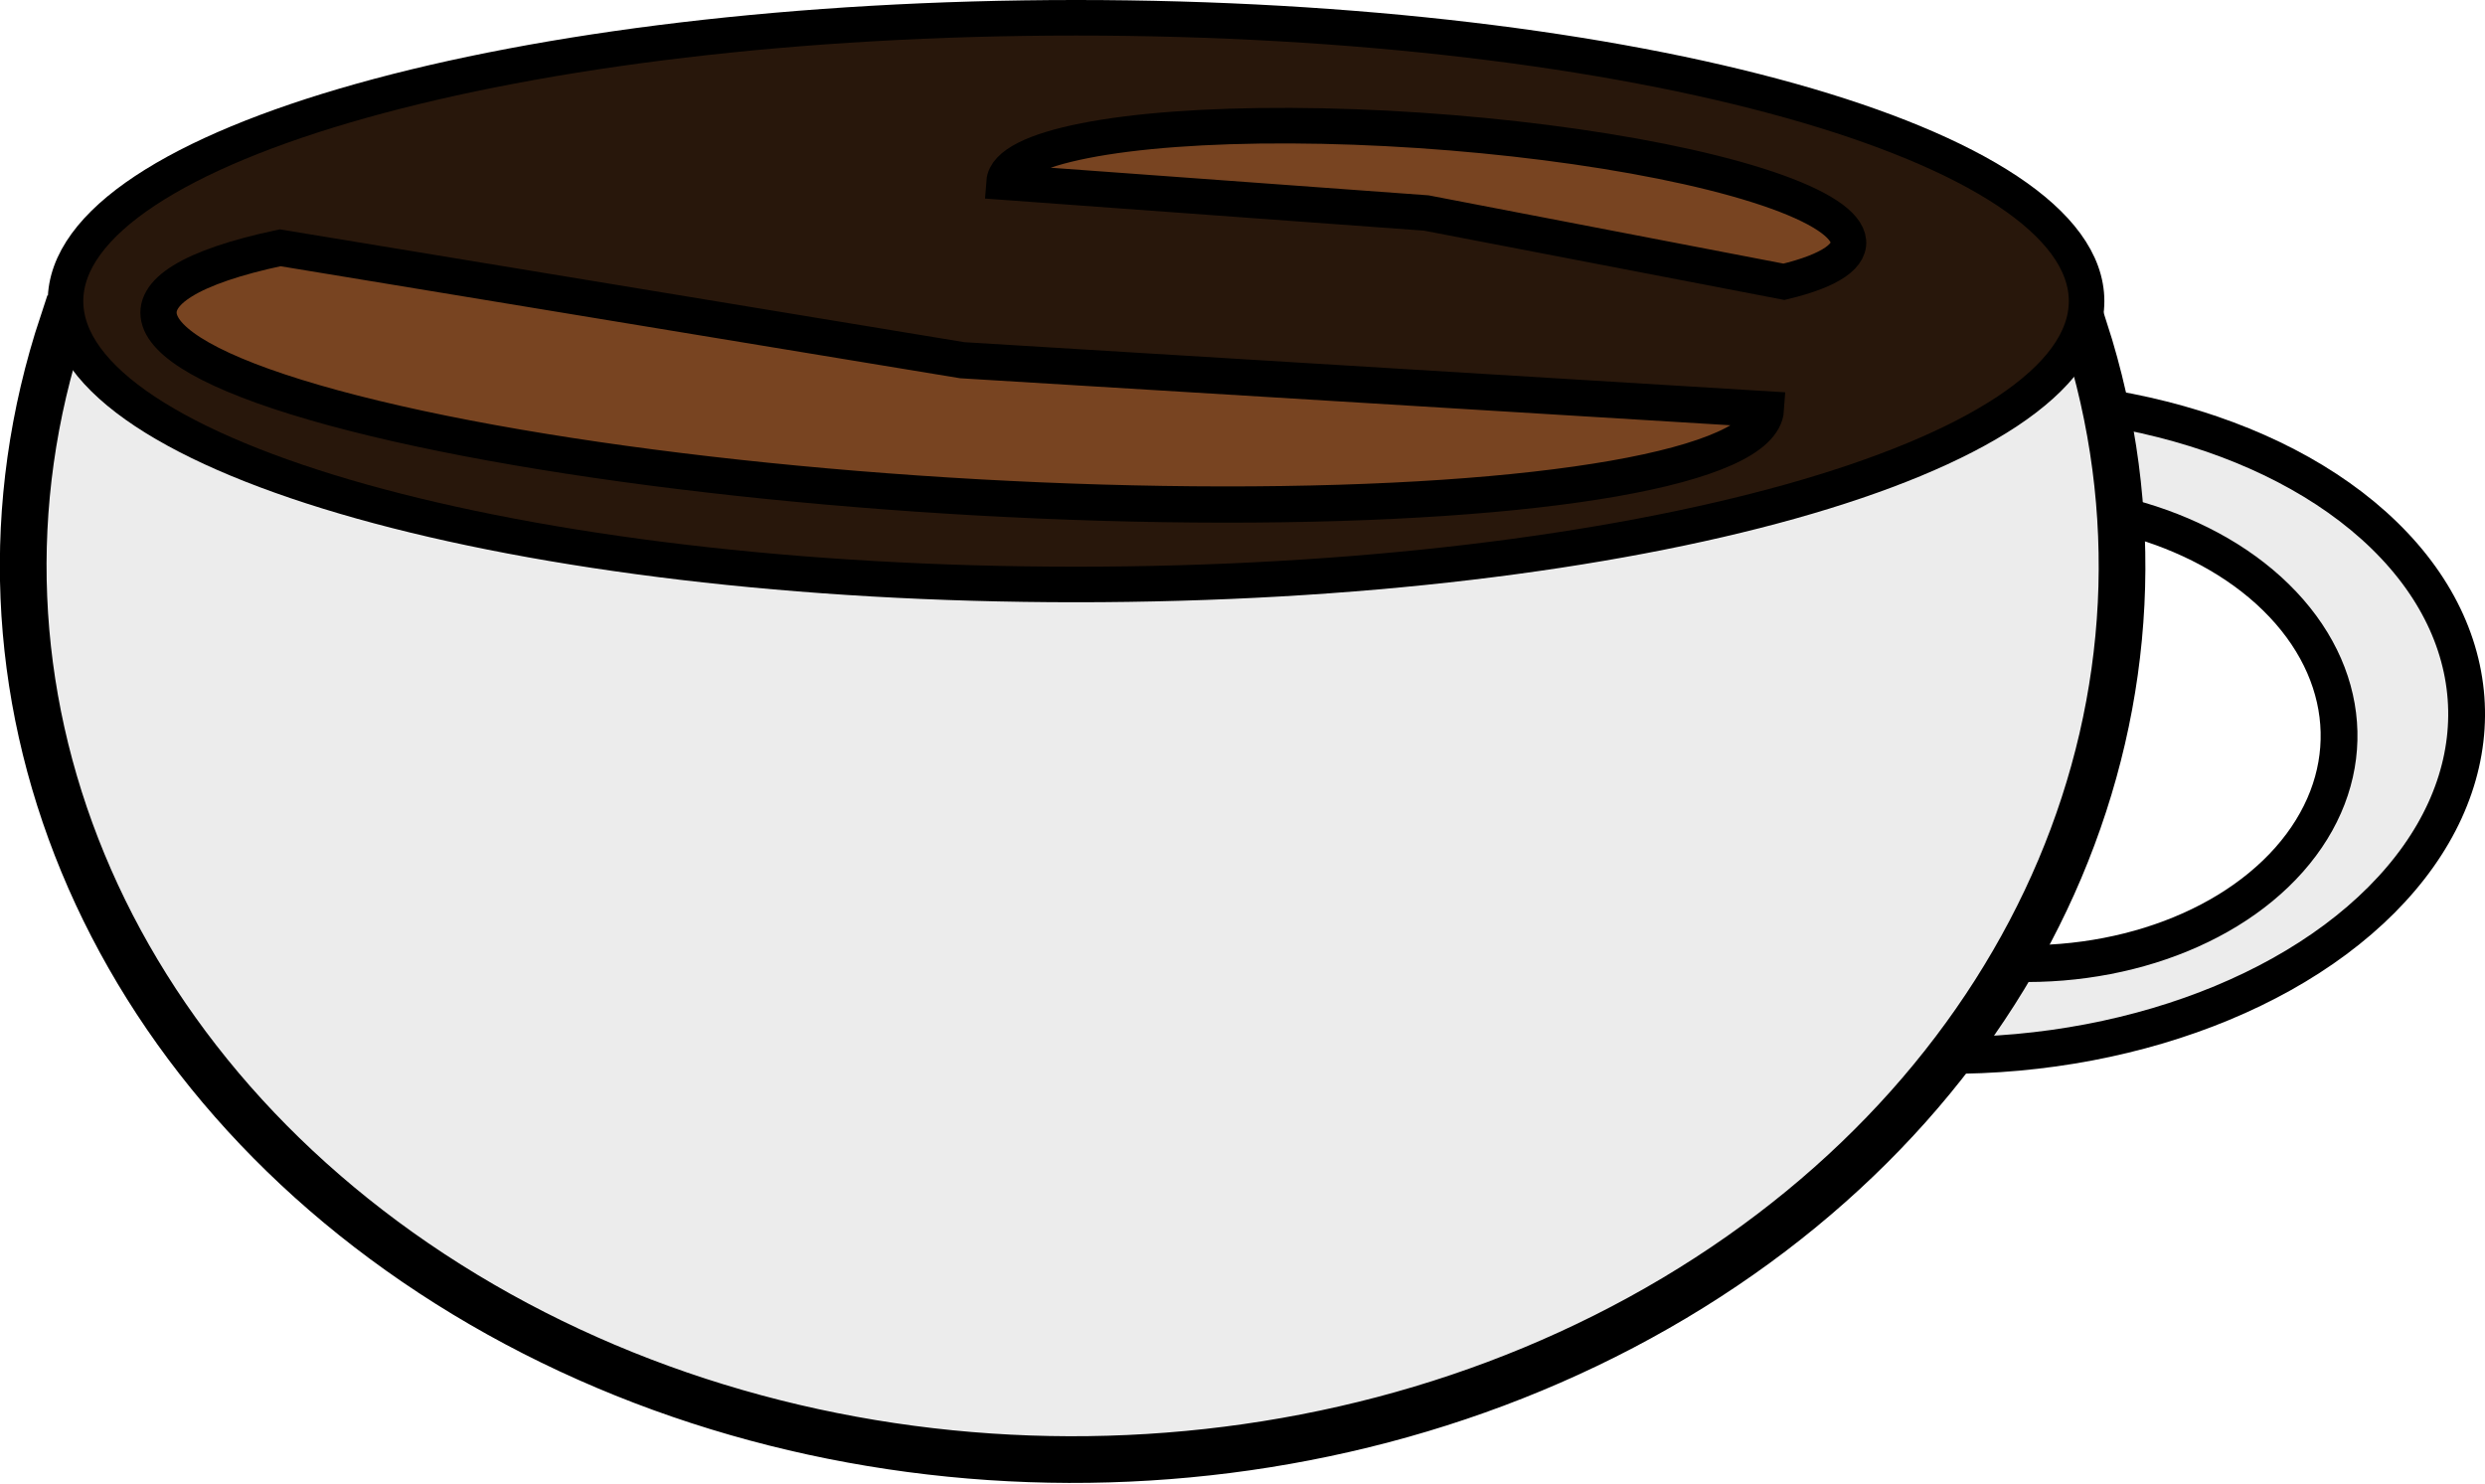
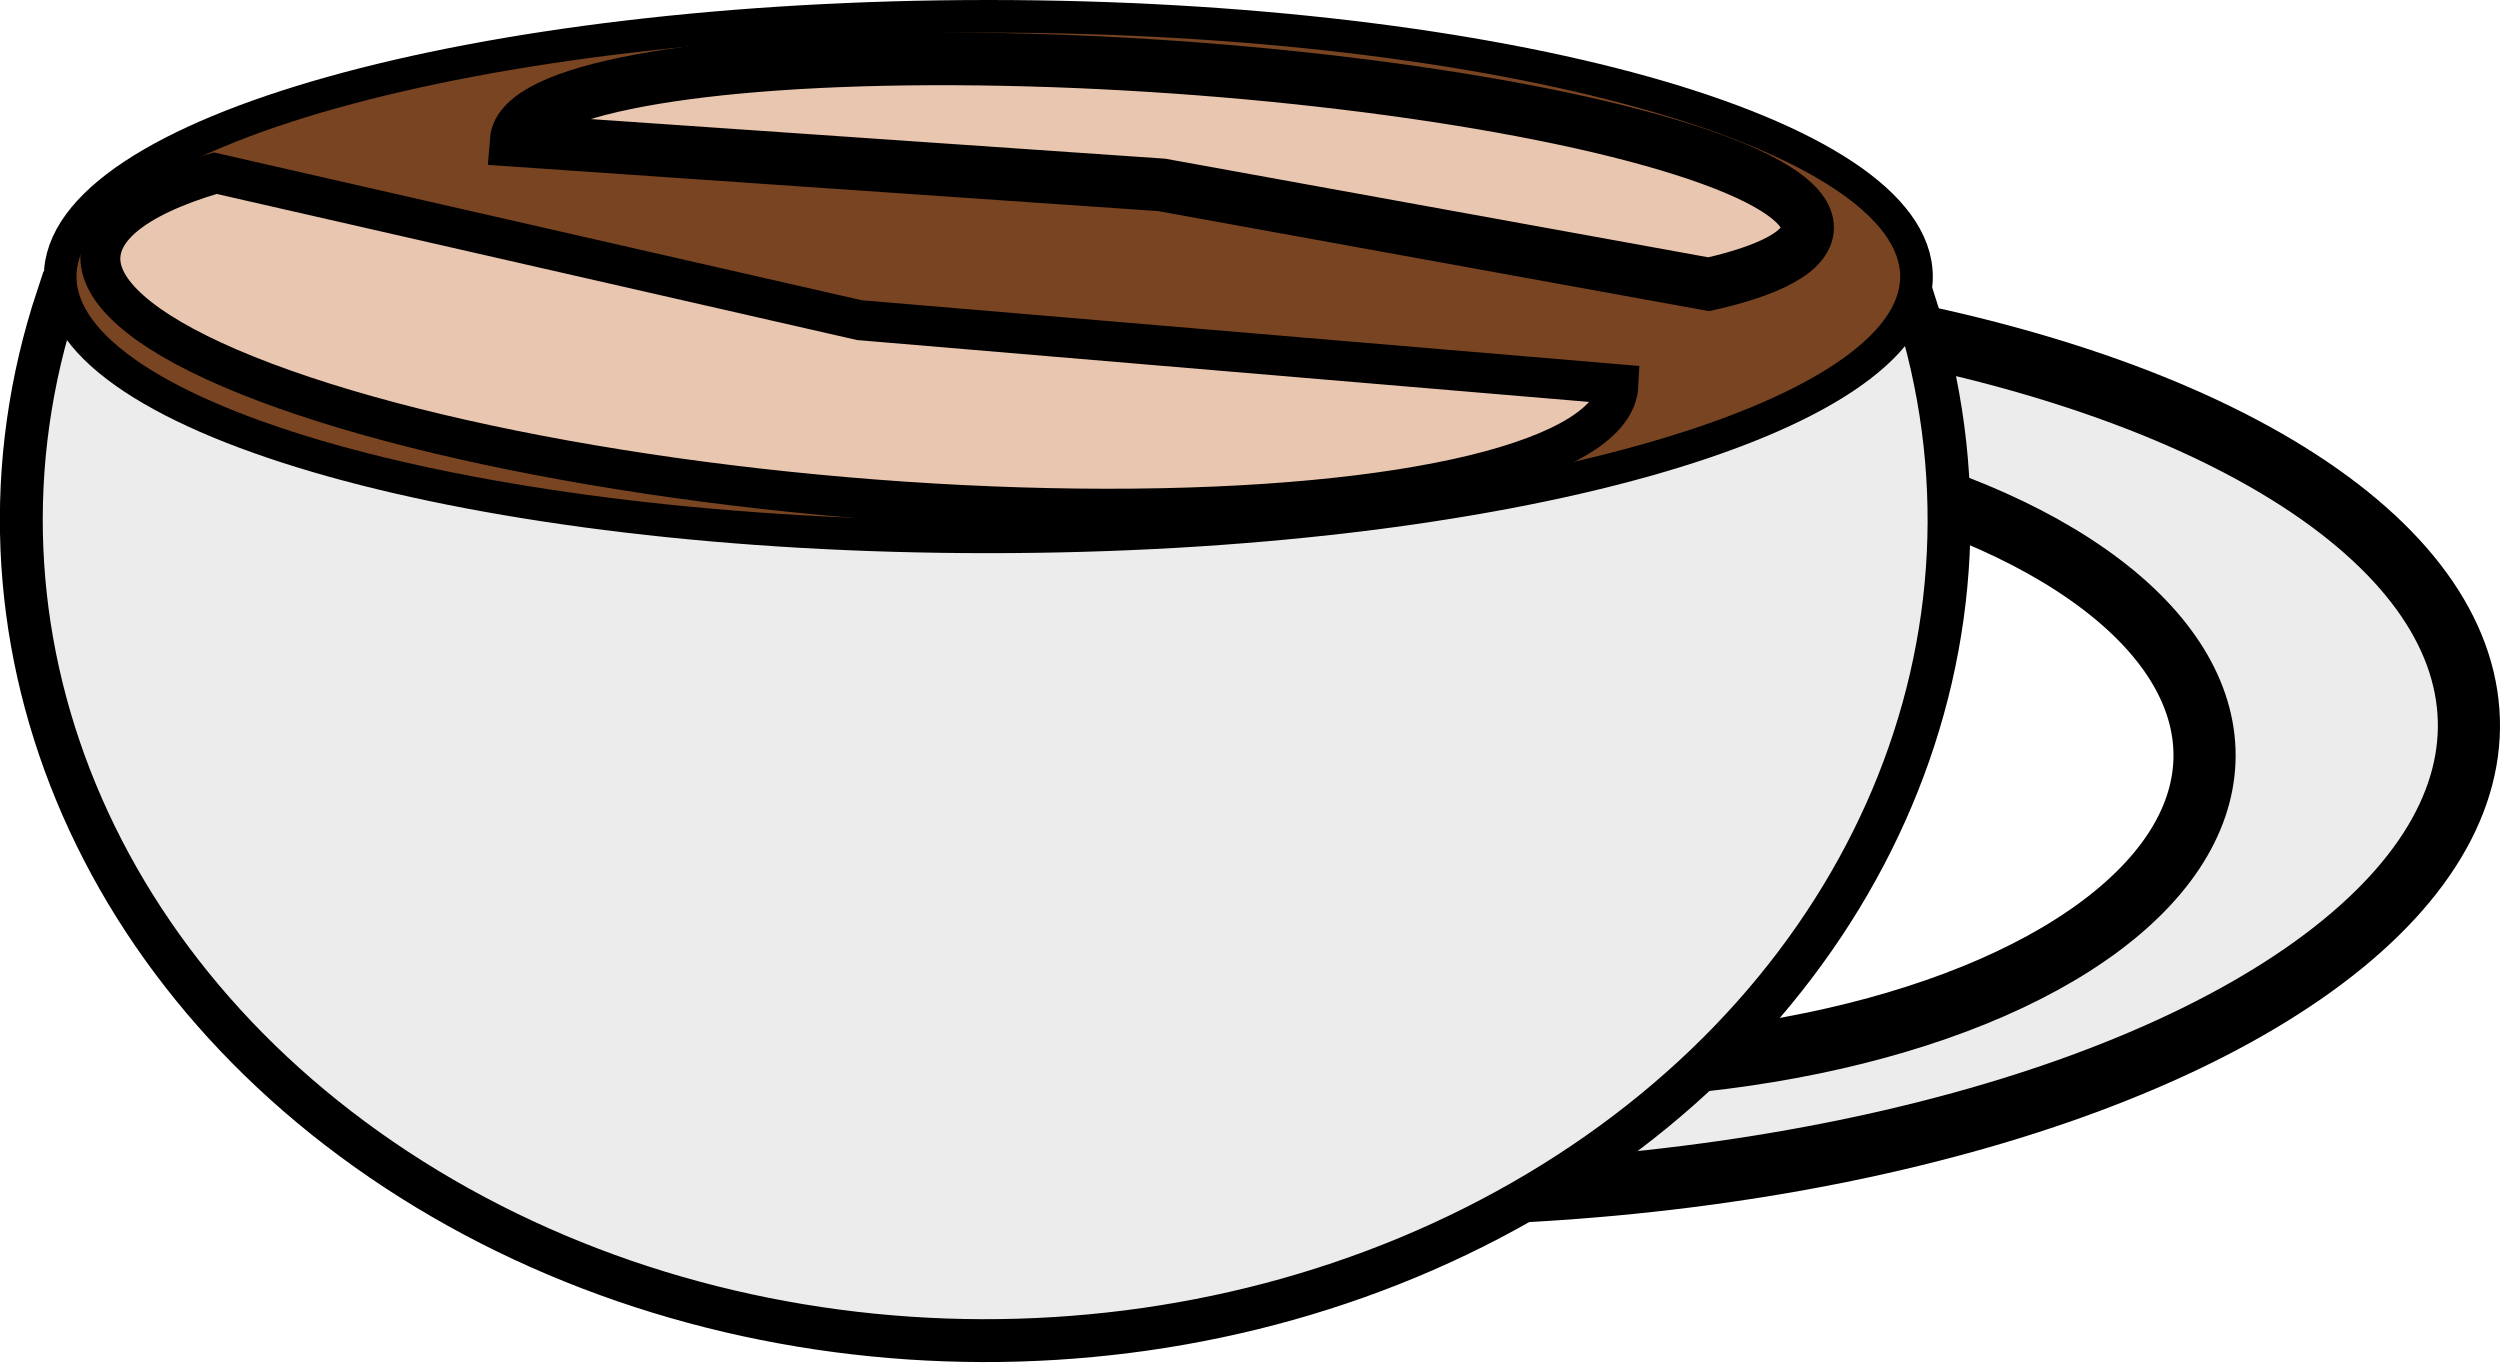
- <svg xmlns="http://www.w3.org/2000/svg" width="139.834mm" height="83.461mm" viewBox="0 0 139.834 83.461" version="1.1" id="svg1">
+ <svg xmlns="http://www.w3.org/2000/svg" width="153.165mm" height="83.461mm" viewBox="0 0 153.165 83.461" version="1.1" id="svg1">
  <defs id="defs1" />
-   <path id="path3" style="fill:#ececec;stroke:#000000;stroke-width:2.071;stroke-opacity:1" d="m 105.54,22.881 5.236,18.019 -5.528,18.255 a 18.467,28.039 87.422 0 0 28.762,-8.516 18.467,28.039 87.422 0 0 0.165,-20.504 18.467,28.039 87.422 0 0 -28.634,-7.255 z m 4.598,5.709 a 17.76,12.947 0.902 0 1 18.321,5.418 17.76,12.947 0.902 0 1 0.357,14.365 17.76,12.947 0.902 0 1 -18.046,5.631 l 3.094,-12.727 z" />
+   <path id="path3" style="fill:#ececec;stroke:#000000;stroke-width:3.807;stroke-opacity:1" d="M 76.2,18.555 88.017,45.52 75.541,72.838 A 27.646,63.256 88.804 0 0 140.453,60.094 27.646,63.256 88.804 0 0 140.825,29.412 27.646,63.256 88.804 0 0 76.2,18.555 Z m 10.377,8.543 a 40.08,19.375 0.366 0 1 41.348,8.108 40.08,19.375 0.366 0 1 0.805,21.496 40.08,19.375 0.366 0 1 -40.728,8.426 l 6.983,-19.045 z" />
  <path style="fill:#ececec;stroke:#000000;stroke-width:2.627;stroke-opacity:1" id="path2" d="M 117.296,18.522 A 59.049,50.287 0 0 1 94.217,73.047 59.049,50.287 0 0 1 26.159,72.842 59.049,50.287 0 0 1 3.533,18.179 L 60.359,31.848 Z" />
-   <ellipse style="fill:#28170b;stroke:#000000;stroke-width:2;stroke-opacity:1" id="path1" cx="60.551" cy="16.945" rx="56.864" ry="15.945" />
+   <ellipse style="fill:#784421;stroke:#000000;stroke-width:2;stroke-opacity:1" id="path1" cx="60.551" cy="16.945" rx="56.864" ry="15.945" />
  <g id="layer1" transform="translate(-45.49321,-96.5912)" />
-   <path style="fill:#784421;stroke:#000000;stroke-width:2.04;stroke-opacity:1" id="path4" d="M 100.666,16.933 A 45.309,7.654 0 0 1 70.532,24.145 45.309,7.654 0 0 1 20.213,21.764 45.309,7.654 0 0 1 16.64,12.957 l 38.717,3.976 z" transform="matrix(0.9981416,0.06093801,-0.06535277,0.9978622,0,0)" />
-   <path style="fill:#784421;stroke:#000000;stroke-width:2;stroke-opacity:1" id="path5" d="m -57.096,-6.105 a 23.821,4.611 0 0 1 -15.843,4.344 23.821,4.611 0 0 1 -26.456,-1.434 23.821,4.611 0 0 1 -1.878,-5.305 l 20.355,2.395 z" transform="rotate(-175.8212)" />
+   <path style="fill:#e9c6af;stroke:#000000;stroke-width:2.456;stroke-opacity:1" id="path4" d="M 100.225,15.121 A 46.668,10.884 0 0 1 69.187,25.376 46.668,10.884 0 0 1 17.359,21.991 46.668,10.884 0 0 1 13.679,9.468 l 39.878,5.653 z" transform="matrix(0.9964478,0.08421279,-0.04725856,0.9988827,0,0)" />
+   <path style="fill:#e9c6af;stroke:#000000;stroke-width:3.234;stroke-opacity:1" id="path5" d="M -32.196,-6.405 A 39.649,7.248 0 0 1 -58.565,0.425 39.649,7.248 0 0 1 -102.599,-1.83 a 39.649,7.248 0 0 1 -3.126,-8.34 l 33.88,3.765 z" transform="matrix(-0.9976303,-0.06880277,0.07717208,-0.9970178,0,0)" />
</svg>
